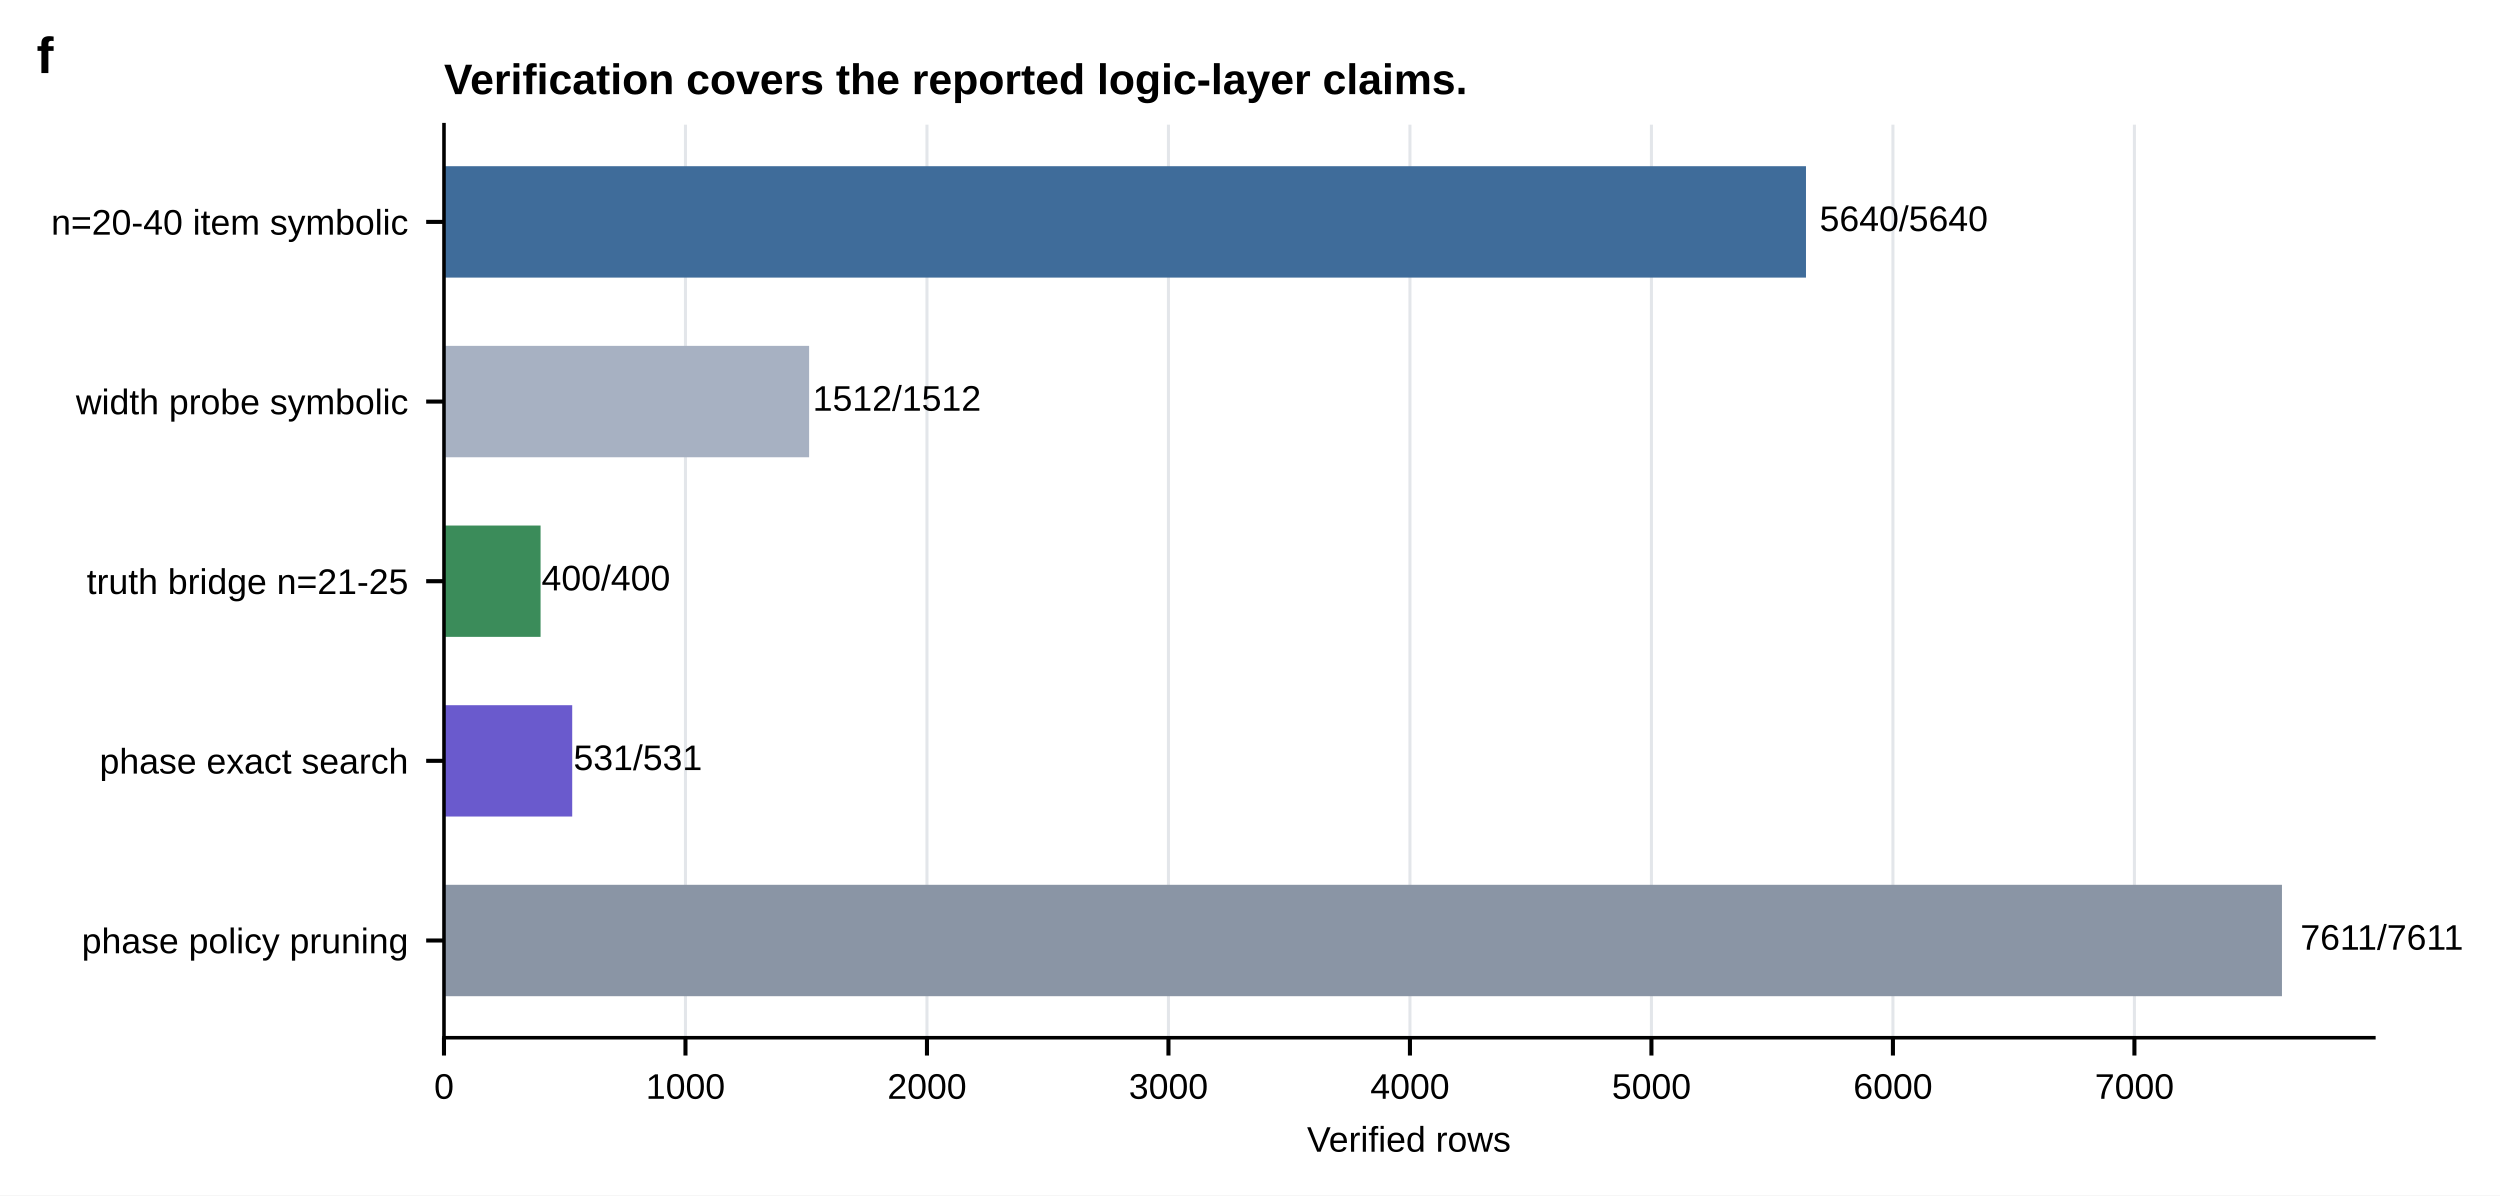
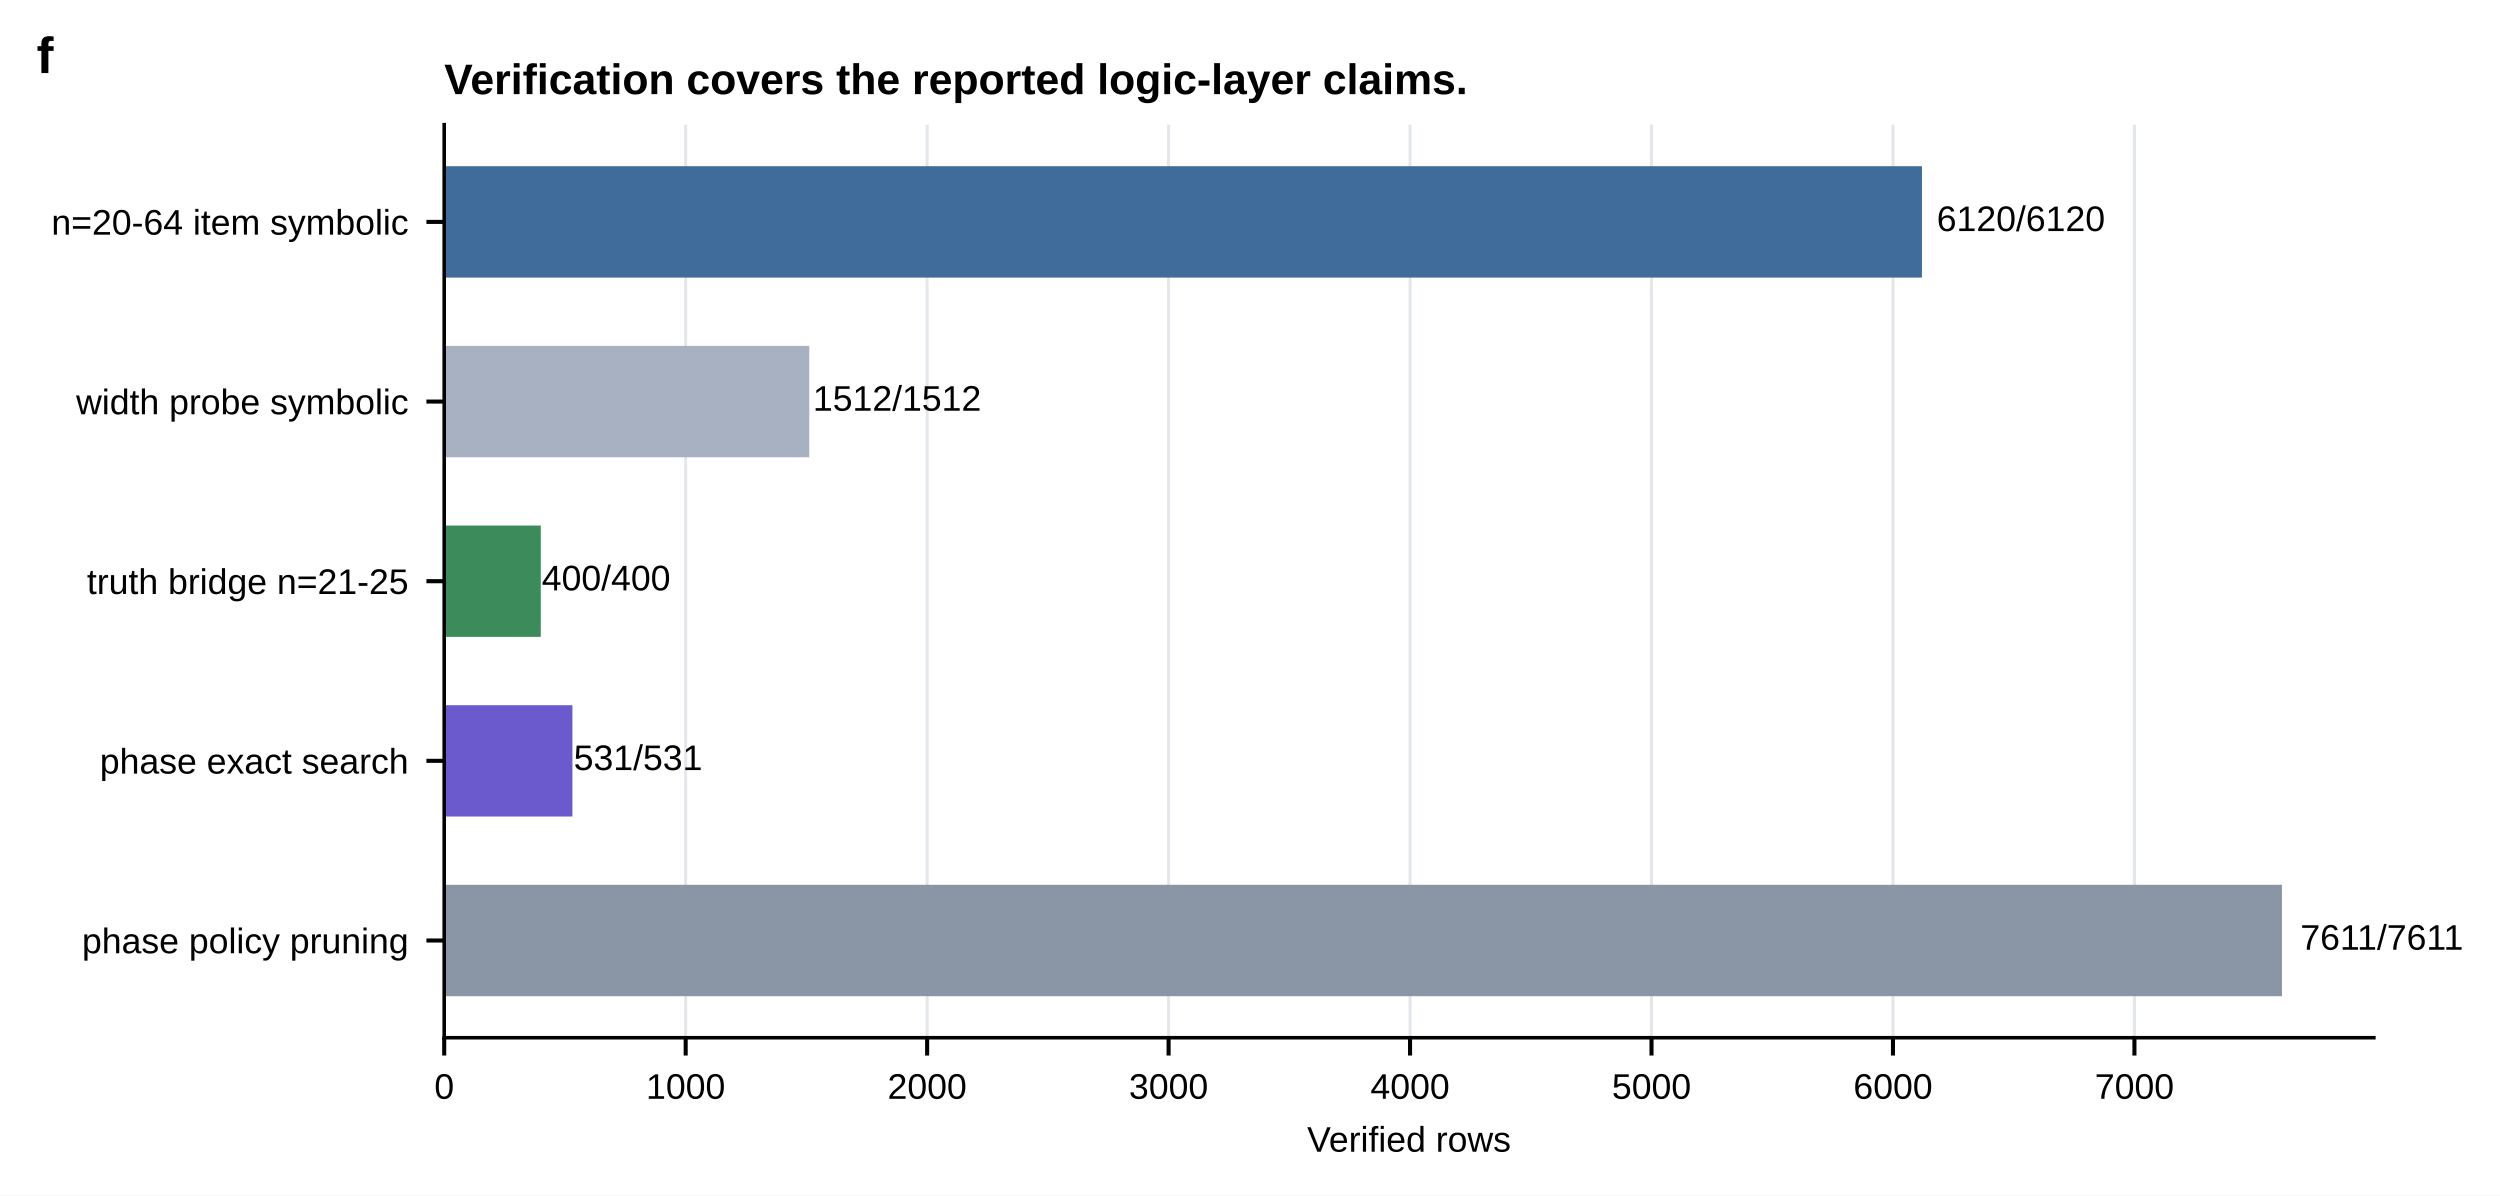
- <svg xmlns="http://www.w3.org/2000/svg" xmlns:xlink="http://www.w3.org/1999/xlink" width="491.513pt" height="235.025pt" viewBox="0 0 491.513 235.025" version="1.1">
+ <svg xmlns="http://www.w3.org/2000/svg" xmlns:xlink="http://www.w3.org/1999/xlink" width="491.515pt" height="235.025pt" viewBox="0 0 491.515 235.025" version="1.1">
  <defs>
    <style type="text/css">*{stroke-linejoin: round; stroke-linecap: butt}</style>
  </defs>
  <g id="figure_1">
    <g id="patch_1">
-       <path d="M 0 235.025 L 491.513 235.025 L 491.513 -0 L 0 -0 z " style="fill: #ffffff" />
+       <path d="M 0 235.025 L 491.515 235.025 L 491.515 -0 L 0 -0 z " style="fill: #ffffff" />
    </g>
    <g id="axes_1">
      <g id="patch_2">
-         <path d="M 87.289 204.022 L 466.714 204.022 L 466.714 24.512 L 87.289 24.512 z " style="fill: #ffffff" />
+         <path d="M 87.334 204.022 L 466.714 204.022 L 466.714 24.512 L 87.334 24.512 z " style="fill: #ffffff" />
      </g>
      <g id="matplotlib.axis_1">
        <g id="xtick_1">
          <g id="line2d_1">
-             <path d="M 87.289 204.022 L 87.289 24.512 " clip-path="url(#p66022d3f91)" style="fill: none; stroke: #e3e6ea; stroke-width: 0.6; stroke-linecap: square" />
+             <path d="M 87.334 204.022 L 87.334 24.512 " clip-path="url(#p6013e222c1)" style="fill: none; stroke: #e3e6ea; stroke-width: 0.6; stroke-linecap: square" />
          </g>
          <g id="line2d_2">
            <defs>
              <path id="m3d2e76e041" d="M 0 0 L 0 3.5 " style="stroke: #000000; stroke-width: 0.8" />
            </defs>
            <g>
-               <use xlink:href="#m3d2e76e041" x="87.289" y="204.022" style="stroke: #000000; stroke-width: 0.8" />
+               <use xlink:href="#m3d2e76e041" x="87.334" y="204.022" style="stroke: #000000; stroke-width: 0.8" />
            </g>
          </g>
          <g id="text_1">
-             <text style="font-size: 7px; font-family: 'Arial', 'Helvetica', 'DejaVu Sans', sans-serif; text-anchor: middle" x="87.289" y="216.032" transform="rotate(-0 87.289 216.0323)">0</text>
+             <text style="font-size: 7px; font-family: 'Arial', 'Helvetica', 'DejaVu Sans', sans-serif; text-anchor: middle" x="87.334" y="216.032" transform="rotate(-0 87.334 216.0323)">0</text>
          </g>
        </g>
        <g id="xtick_2">
          <g id="line2d_3">
-             <path d="M 134.767 204.022 L 134.767 24.512 " clip-path="url(#p66022d3f91)" style="fill: none; stroke: #e3e6ea; stroke-width: 0.6; stroke-linecap: square" />
+             <path d="M 134.807 204.022 L 134.807 24.512 " clip-path="url(#p6013e222c1)" style="fill: none; stroke: #e3e6ea; stroke-width: 0.6; stroke-linecap: square" />
          </g>
          <g id="line2d_4">
            <g>
-               <use xlink:href="#m3d2e76e041" x="134.767" y="204.022" style="stroke: #000000; stroke-width: 0.8" />
+               <use xlink:href="#m3d2e76e041" x="134.807" y="204.022" style="stroke: #000000; stroke-width: 0.8" />
            </g>
          </g>
          <g id="text_2">
-             <text style="font-size: 7px; font-family: 'Arial', 'Helvetica', 'DejaVu Sans', sans-serif; text-anchor: middle" x="134.767" y="216.032" transform="rotate(-0 134.7673 216.0323)">1000</text>
+             <text style="font-size: 7px; font-family: 'Arial', 'Helvetica', 'DejaVu Sans', sans-serif; text-anchor: middle" x="134.807" y="216.032" transform="rotate(-0 134.8066 216.0323)">1000</text>
          </g>
        </g>
        <g id="xtick_3">
          <g id="line2d_5">
-             <path d="M 182.246 204.022 L 182.246 24.512 " clip-path="url(#p66022d3f91)" style="fill: none; stroke: #e3e6ea; stroke-width: 0.6; stroke-linecap: square" />
+             <path d="M 182.279 204.022 L 182.279 24.512 " clip-path="url(#p6013e222c1)" style="fill: none; stroke: #e3e6ea; stroke-width: 0.6; stroke-linecap: square" />
          </g>
          <g id="line2d_6">
            <g>
-               <use xlink:href="#m3d2e76e041" x="182.246" y="204.022" style="stroke: #000000; stroke-width: 0.8" />
+               <use xlink:href="#m3d2e76e041" x="182.279" y="204.022" style="stroke: #000000; stroke-width: 0.8" />
            </g>
          </g>
          <g id="text_3">
-             <text style="font-size: 7px; font-family: 'Arial', 'Helvetica', 'DejaVu Sans', sans-serif; text-anchor: middle" x="182.246" y="216.032" transform="rotate(-0 182.2455 216.0323)">2000</text>
+             <text style="font-size: 7px; font-family: 'Arial', 'Helvetica', 'DejaVu Sans', sans-serif; text-anchor: middle" x="182.279" y="216.032" transform="rotate(-0 182.2792 216.0323)">2000</text>
          </g>
        </g>
        <g id="xtick_4">
          <g id="line2d_7">
-             <path d="M 229.724 204.022 L 229.724 24.512 " clip-path="url(#p66022d3f91)" style="fill: none; stroke: #e3e6ea; stroke-width: 0.6; stroke-linecap: square" />
+             <path d="M 229.752 204.022 L 229.752 24.512 " clip-path="url(#p6013e222c1)" style="fill: none; stroke: #e3e6ea; stroke-width: 0.6; stroke-linecap: square" />
          </g>
          <g id="line2d_8">
            <g>
-               <use xlink:href="#m3d2e76e041" x="229.724" y="204.022" style="stroke: #000000; stroke-width: 0.8" />
+               <use xlink:href="#m3d2e76e041" x="229.752" y="204.022" style="stroke: #000000; stroke-width: 0.8" />
            </g>
          </g>
          <g id="text_4">
-             <text style="font-size: 7px; font-family: 'Arial', 'Helvetica', 'DejaVu Sans', sans-serif; text-anchor: middle" x="229.724" y="216.032" transform="rotate(-0 229.7238 216.0323)">3000</text>
+             <text style="font-size: 7px; font-family: 'Arial', 'Helvetica', 'DejaVu Sans', sans-serif; text-anchor: middle" x="229.752" y="216.032" transform="rotate(-0 229.7519 216.0323)">3000</text>
          </g>
        </g>
        <g id="xtick_5">
          <g id="line2d_9">
-             <path d="M 277.202 204.022 L 277.202 24.512 " clip-path="url(#p66022d3f91)" style="fill: none; stroke: #e3e6ea; stroke-width: 0.6; stroke-linecap: square" />
+             <path d="M 277.224 204.022 L 277.224 24.512 " clip-path="url(#p6013e222c1)" style="fill: none; stroke: #e3e6ea; stroke-width: 0.6; stroke-linecap: square" />
          </g>
          <g id="line2d_10">
            <g>
-               <use xlink:href="#m3d2e76e041" x="277.202" y="204.022" style="stroke: #000000; stroke-width: 0.8" />
+               <use xlink:href="#m3d2e76e041" x="277.224" y="204.022" style="stroke: #000000; stroke-width: 0.8" />
            </g>
          </g>
          <g id="text_5">
-             <text style="font-size: 7px; font-family: 'Arial', 'Helvetica', 'DejaVu Sans', sans-serif; text-anchor: middle" x="277.202" y="216.032" transform="rotate(-0 277.202 216.0323)">4000</text>
+             <text style="font-size: 7px; font-family: 'Arial', 'Helvetica', 'DejaVu Sans', sans-serif; text-anchor: middle" x="277.224" y="216.032" transform="rotate(-0 277.2245 216.0323)">4000</text>
          </g>
        </g>
        <g id="xtick_6">
          <g id="line2d_11">
-             <path d="M 324.68 204.022 L 324.68 24.512 " clip-path="url(#p66022d3f91)" style="fill: none; stroke: #e3e6ea; stroke-width: 0.6; stroke-linecap: square" />
+             <path d="M 324.697 204.022 L 324.697 24.512 " clip-path="url(#p6013e222c1)" style="fill: none; stroke: #e3e6ea; stroke-width: 0.6; stroke-linecap: square" />
          </g>
          <g id="line2d_12">
            <g>
-               <use xlink:href="#m3d2e76e041" x="324.68" y="204.022" style="stroke: #000000; stroke-width: 0.8" />
+               <use xlink:href="#m3d2e76e041" x="324.697" y="204.022" style="stroke: #000000; stroke-width: 0.8" />
            </g>
          </g>
          <g id="text_6">
-             <text style="font-size: 7px; font-family: 'Arial', 'Helvetica', 'DejaVu Sans', sans-serif; text-anchor: middle" x="324.68" y="216.032" transform="rotate(-0 324.6803 216.0323)">5000</text>
+             <text style="font-size: 7px; font-family: 'Arial', 'Helvetica', 'DejaVu Sans', sans-serif; text-anchor: middle" x="324.697" y="216.032" transform="rotate(-0 324.6971 216.0323)">5000</text>
          </g>
        </g>
        <g id="xtick_7">
          <g id="line2d_13">
-             <path d="M 372.159 204.022 L 372.159 24.512 " clip-path="url(#p66022d3f91)" style="fill: none; stroke: #e3e6ea; stroke-width: 0.6; stroke-linecap: square" />
+             <path d="M 372.17 204.022 L 372.17 24.512 " clip-path="url(#p6013e222c1)" style="fill: none; stroke: #e3e6ea; stroke-width: 0.6; stroke-linecap: square" />
          </g>
          <g id="line2d_14">
            <g>
-               <use xlink:href="#m3d2e76e041" x="372.159" y="204.022" style="stroke: #000000; stroke-width: 0.8" />
+               <use xlink:href="#m3d2e76e041" x="372.17" y="204.022" style="stroke: #000000; stroke-width: 0.8" />
            </g>
          </g>
          <g id="text_7">
-             <text style="font-size: 7px; font-family: 'Arial', 'Helvetica', 'DejaVu Sans', sans-serif; text-anchor: middle" x="372.159" y="216.032" transform="rotate(-0 372.1585 216.0323)">6000</text>
+             <text style="font-size: 7px; font-family: 'Arial', 'Helvetica', 'DejaVu Sans', sans-serif; text-anchor: middle" x="372.17" y="216.032" transform="rotate(-0 372.1698 216.0323)">6000</text>
          </g>
        </g>
        <g id="xtick_8">
          <g id="line2d_15">
-             <path d="M 419.637 204.022 L 419.637 24.512 " clip-path="url(#p66022d3f91)" style="fill: none; stroke: #e3e6ea; stroke-width: 0.6; stroke-linecap: square" />
+             <path d="M 419.642 204.022 L 419.642 24.512 " clip-path="url(#p6013e222c1)" style="fill: none; stroke: #e3e6ea; stroke-width: 0.6; stroke-linecap: square" />
          </g>
          <g id="line2d_16">
            <g>
-               <use xlink:href="#m3d2e76e041" x="419.637" y="204.022" style="stroke: #000000; stroke-width: 0.8" />
+               <use xlink:href="#m3d2e76e041" x="419.642" y="204.022" style="stroke: #000000; stroke-width: 0.8" />
            </g>
          </g>
          <g id="text_8">
-             <text style="font-size: 7px; font-family: 'Arial', 'Helvetica', 'DejaVu Sans', sans-serif; text-anchor: middle" x="419.637" y="216.032" transform="rotate(-0 419.6368 216.0323)">7000</text>
+             <text style="font-size: 7px; font-family: 'Arial', 'Helvetica', 'DejaVu Sans', sans-serif; text-anchor: middle" x="419.642" y="216.032" transform="rotate(-0 419.6424 216.0323)">7000</text>
          </g>
        </g>
        <g id="text_9">
-           <text style="font-size: 7px; font-family: 'Arial', 'Helvetica', 'DejaVu Sans', sans-serif; text-anchor: middle" x="277.001" y="226.434" transform="rotate(-0 277.0014 226.434)">Verified rows</text>
+           <text style="font-size: 7px; font-family: 'Arial', 'Helvetica', 'DejaVu Sans', sans-serif; text-anchor: middle" x="277.024" y="226.434" transform="rotate(-0 277.0239 226.434)">Verified rows</text>
        </g>
      </g>
      <g id="matplotlib.axis_2">
        <g id="ytick_1">
          <g id="line2d_17">
            <defs>
              <path id="m17654f77af" d="M 0 0 L -3.5 0 " style="stroke: #000000; stroke-width: 0.8" />
            </defs>
            <g>
-               <use xlink:href="#m17654f77af" x="87.289" y="43.622" style="stroke: #000000; stroke-width: 0.8" />
+               <use xlink:href="#m17654f77af" x="87.334" y="43.622" style="stroke: #000000; stroke-width: 0.8" />
            </g>
          </g>
          <g id="text_10">
-             <text style="font-size: 7px; font-family: 'Arial', 'Helvetica', 'DejaVu Sans', sans-serif; text-anchor: end" x="80.289" y="46.138" transform="rotate(-0 80.289 46.13758)">n=20-40 item symbolic</text>
+             <text style="font-size: 7px; font-family: 'Arial', 'Helvetica', 'DejaVu Sans', sans-serif; text-anchor: end" x="80.334" y="46.138" transform="rotate(-0 80.334 46.13758)">n=20-64 item symbolic</text>
          </g>
        </g>
        <g id="ytick_2">
          <g id="line2d_18">
            <g>
-               <use xlink:href="#m17654f77af" x="87.289" y="78.945" style="stroke: #000000; stroke-width: 0.8" />
+               <use xlink:href="#m17654f77af" x="87.334" y="78.945" style="stroke: #000000; stroke-width: 0.8" />
            </g>
          </g>
          <g id="text_11">
-             <text style="font-size: 7px; font-family: 'Arial', 'Helvetica', 'DejaVu Sans', sans-serif; text-anchor: end" x="80.289" y="81.45" transform="rotate(-0 80.289 81.44978)">width probe symbolic</text>
+             <text style="font-size: 7px; font-family: 'Arial', 'Helvetica', 'DejaVu Sans', sans-serif; text-anchor: end" x="80.334" y="81.45" transform="rotate(-0 80.334 81.44978)">width probe symbolic</text>
          </g>
        </g>
        <g id="ytick_3">
          <g id="line2d_19">
            <g>
-               <use xlink:href="#m17654f77af" x="87.289" y="114.267" style="stroke: #000000; stroke-width: 0.8" />
+               <use xlink:href="#m17654f77af" x="87.334" y="114.267" style="stroke: #000000; stroke-width: 0.8" />
            </g>
          </g>
          <g id="text_12">
-             <text style="font-size: 7px; font-family: 'Arial', 'Helvetica', 'DejaVu Sans', sans-serif; text-anchor: end" x="80.289" y="116.783" transform="rotate(-0 80.289 116.7827)">truth bridge n=21-25</text>
+             <text style="font-size: 7px; font-family: 'Arial', 'Helvetica', 'DejaVu Sans', sans-serif; text-anchor: end" x="80.334" y="116.783" transform="rotate(-0 80.334 116.7827)">truth bridge n=21-25</text>
          </g>
        </g>
        <g id="ytick_4">
          <g id="line2d_20">
            <g>
-               <use xlink:href="#m17654f77af" x="87.289" y="149.59" style="stroke: #000000; stroke-width: 0.8" />
+               <use xlink:href="#m17654f77af" x="87.334" y="149.59" style="stroke: #000000; stroke-width: 0.8" />
            </g>
          </g>
          <g id="text_13">
-             <text style="font-size: 7px; font-family: 'Arial', 'Helvetica', 'DejaVu Sans', sans-serif; text-anchor: end" x="80.289" y="152.095" transform="rotate(-0 80.289 152.0949)">phase exact search</text>
+             <text style="font-size: 7px; font-family: 'Arial', 'Helvetica', 'DejaVu Sans', sans-serif; text-anchor: end" x="80.334" y="152.095" transform="rotate(-0 80.334 152.0949)">phase exact search</text>
          </g>
        </g>
        <g id="ytick_5">
          <g id="line2d_21">
            <g>
-               <use xlink:href="#m17654f77af" x="87.289" y="184.912" style="stroke: #000000; stroke-width: 0.8" />
+               <use xlink:href="#m17654f77af" x="87.334" y="184.912" style="stroke: #000000; stroke-width: 0.8" />
            </g>
          </g>
          <g id="text_14">
-             <text style="font-size: 7px; font-family: 'Arial', 'Helvetica', 'DejaVu Sans', sans-serif; text-anchor: end" x="80.289" y="187.418" transform="rotate(-0 80.289 187.4175)">phase policy pruning</text>
+             <text style="font-size: 7px; font-family: 'Arial', 'Helvetica', 'DejaVu Sans', sans-serif; text-anchor: end" x="80.334" y="187.418" transform="rotate(-0 80.334 187.4175)">phase policy pruning</text>
          </g>
        </g>
      </g>
      <g id="patch_3">
-         <path d="M 87.289 32.672 L 355.066 32.672 L 355.066 54.572 L 87.289 54.572 z " clip-path="url(#p66022d3f91)" style="fill: #3f6c9a" />
+         <path d="M 87.334 32.672 L 377.866 32.672 L 377.866 54.572 L 87.334 54.572 z " clip-path="url(#p6013e222c1)" style="fill: #3f6c9a" />
      </g>
      <g id="patch_4">
-         <path d="M 87.289 67.995 L 159.076 67.995 L 159.076 89.895 L 87.289 89.895 z " clip-path="url(#p66022d3f91)" style="fill: #a7b1c2" />
+         <path d="M 87.334 67.995 L 159.113 67.995 L 159.113 89.895 L 87.334 89.895 z " clip-path="url(#p6013e222c1)" style="fill: #a7b1c2" />
      </g>
      <g id="patch_5">
-         <path d="M 87.289 103.317 L 106.28 103.317 L 106.28 125.217 L 87.289 125.217 z " clip-path="url(#p66022d3f91)" style="fill: #3b8c5a" />
+         <path d="M 87.334 103.317 L 106.323 103.317 L 106.323 125.217 L 87.334 125.217 z " clip-path="url(#p6013e222c1)" style="fill: #3b8c5a" />
      </g>
      <g id="patch_6">
-         <path d="M 87.289 138.64 L 112.5 138.64 L 112.5 160.54 L 87.289 160.54 z " clip-path="url(#p66022d3f91)" style="fill: #6a5acd" />
+         <path d="M 87.334 138.64 L 112.542 138.64 L 112.542 160.54 L 87.334 160.54 z " clip-path="url(#p6013e222c1)" style="fill: #6a5acd" />
      </g>
      <g id="patch_7">
-         <path d="M 87.289 173.962 L 448.646 173.962 L 448.646 195.862 L 87.289 195.862 z " clip-path="url(#p66022d3f91)" style="fill: #8a95a5" />
+         <path d="M 87.334 173.962 L 448.648 173.962 L 448.648 195.862 L 87.334 195.862 z " clip-path="url(#p6013e222c1)" style="fill: #8a95a5" />
      </g>
      <g id="patch_8">
-         <path d="M 87.289 204.022 L 87.289 24.512 " style="fill: none; stroke: #000000; stroke-width: 0.7; stroke-linejoin: miter; stroke-linecap: square" />
+         <path d="M 87.334 204.022 L 87.334 24.512 " style="fill: none; stroke: #000000; stroke-width: 0.7; stroke-linejoin: miter; stroke-linecap: square" />
      </g>
      <g id="patch_9">
-         <path d="M 87.289 204.022 L 466.714 204.022 " style="fill: none; stroke: #000000; stroke-width: 0.7; stroke-linejoin: miter; stroke-linecap: square" />
+         <path d="M 87.334 204.022 L 466.714 204.022 " style="fill: none; stroke: #000000; stroke-width: 0.7; stroke-linejoin: miter; stroke-linecap: square" />
      </g>
      <g id="text_15">
-         <text style="font-size: 7px; font-family: 'Arial', 'Helvetica', 'DejaVu Sans', sans-serif; text-anchor: start" x="357.744" y="45.432" transform="rotate(-0 357.7441 45.43156)">5640/5640</text>
+         <text style="font-size: 7px; font-family: 'Arial', 'Helvetica', 'DejaVu Sans', sans-serif; text-anchor: start" x="380.772" y="45.432" transform="rotate(-0 380.7718 45.43156)">6120/6120</text>
      </g>
      <g id="text_16">
-         <text style="font-size: 7px; font-family: 'Arial', 'Helvetica', 'DejaVu Sans', sans-serif; text-anchor: start" x="159.794" y="80.754" transform="rotate(-0 159.794 80.75415)">1512/1512</text>
+         <text style="font-size: 7px; font-family: 'Arial', 'Helvetica', 'DejaVu Sans', sans-serif; text-anchor: start" x="159.83" y="80.754" transform="rotate(-0 159.8304 80.75415)">1512/1512</text>
      </g>
      <g id="text_17">
-         <text style="font-size: 7px; font-family: 'Arial', 'Helvetica', 'DejaVu Sans', sans-serif; text-anchor: start" x="106.47" y="116.077" transform="rotate(-0 106.4702 116.0767)">400/400</text>
+         <text style="font-size: 7px; font-family: 'Arial', 'Helvetica', 'DejaVu Sans', sans-serif; text-anchor: start" x="106.513" y="116.077" transform="rotate(-0 106.5129 116.0767)">400/400</text>
      </g>
      <g id="text_18">
-         <text style="font-size: 7px; font-family: 'Arial', 'Helvetica', 'DejaVu Sans', sans-serif; text-anchor: start" x="112.752" y="151.399" transform="rotate(-0 112.7521 151.3993)">531/531</text>
+         <text style="font-size: 7px; font-family: 'Arial', 'Helvetica', 'DejaVu Sans', sans-serif; text-anchor: start" x="112.794" y="151.399" transform="rotate(-0 112.794 151.3993)">531/531</text>
      </g>
      <g id="text_19">
-         <text style="font-size: 7px; font-family: 'Arial', 'Helvetica', 'DejaVu Sans', sans-serif; text-anchor: start" x="452.26" y="186.722" transform="rotate(-0 452.2596 186.7219)">7611/7611</text>
+         <text style="font-size: 7px; font-family: 'Arial', 'Helvetica', 'DejaVu Sans', sans-serif; text-anchor: start" x="452.261" y="186.722" transform="rotate(-0 452.2613 186.7219)">7611/7611</text>
      </g>
      <g id="text_20">
-         <text style="font-weight: 700; font-size: 8.4px; font-family: 'Arial', 'Helvetica', 'DejaVu Sans', sans-serif; text-anchor: start" x="87.289" y="18.512" transform="rotate(-0 87.289 18.51244)">Verification covers the reported logic-layer claims.</text>
+         <text style="font-weight: 700; font-size: 8.4px; font-family: 'Arial', 'Helvetica', 'DejaVu Sans', sans-serif; text-anchor: start" x="87.334" y="18.512" transform="rotate(-0 87.334 18.51244)">Verification covers the reported logic-layer claims.</text>
      </g>
    </g>
    <g id="text_21">
      <text style="font-weight: 700; font-size: 10px; font-family: 'Arial', 'Helvetica', 'DejaVu Sans', sans-serif; text-anchor: start" x="7.2" y="14.358" transform="rotate(-0 7.2 14.35781)">f</text>
    </g>
  </g>
  <defs>
-     <clipPath id="p66022d3f91">
-       <rect x="87.289" y="24.512" width="379.425" height="179.509" />
+     <clipPath id="p6013e222c1">
+       <rect x="87.334" y="24.512" width="379.38" height="179.509" />
    </clipPath>
  </defs>
</svg>
